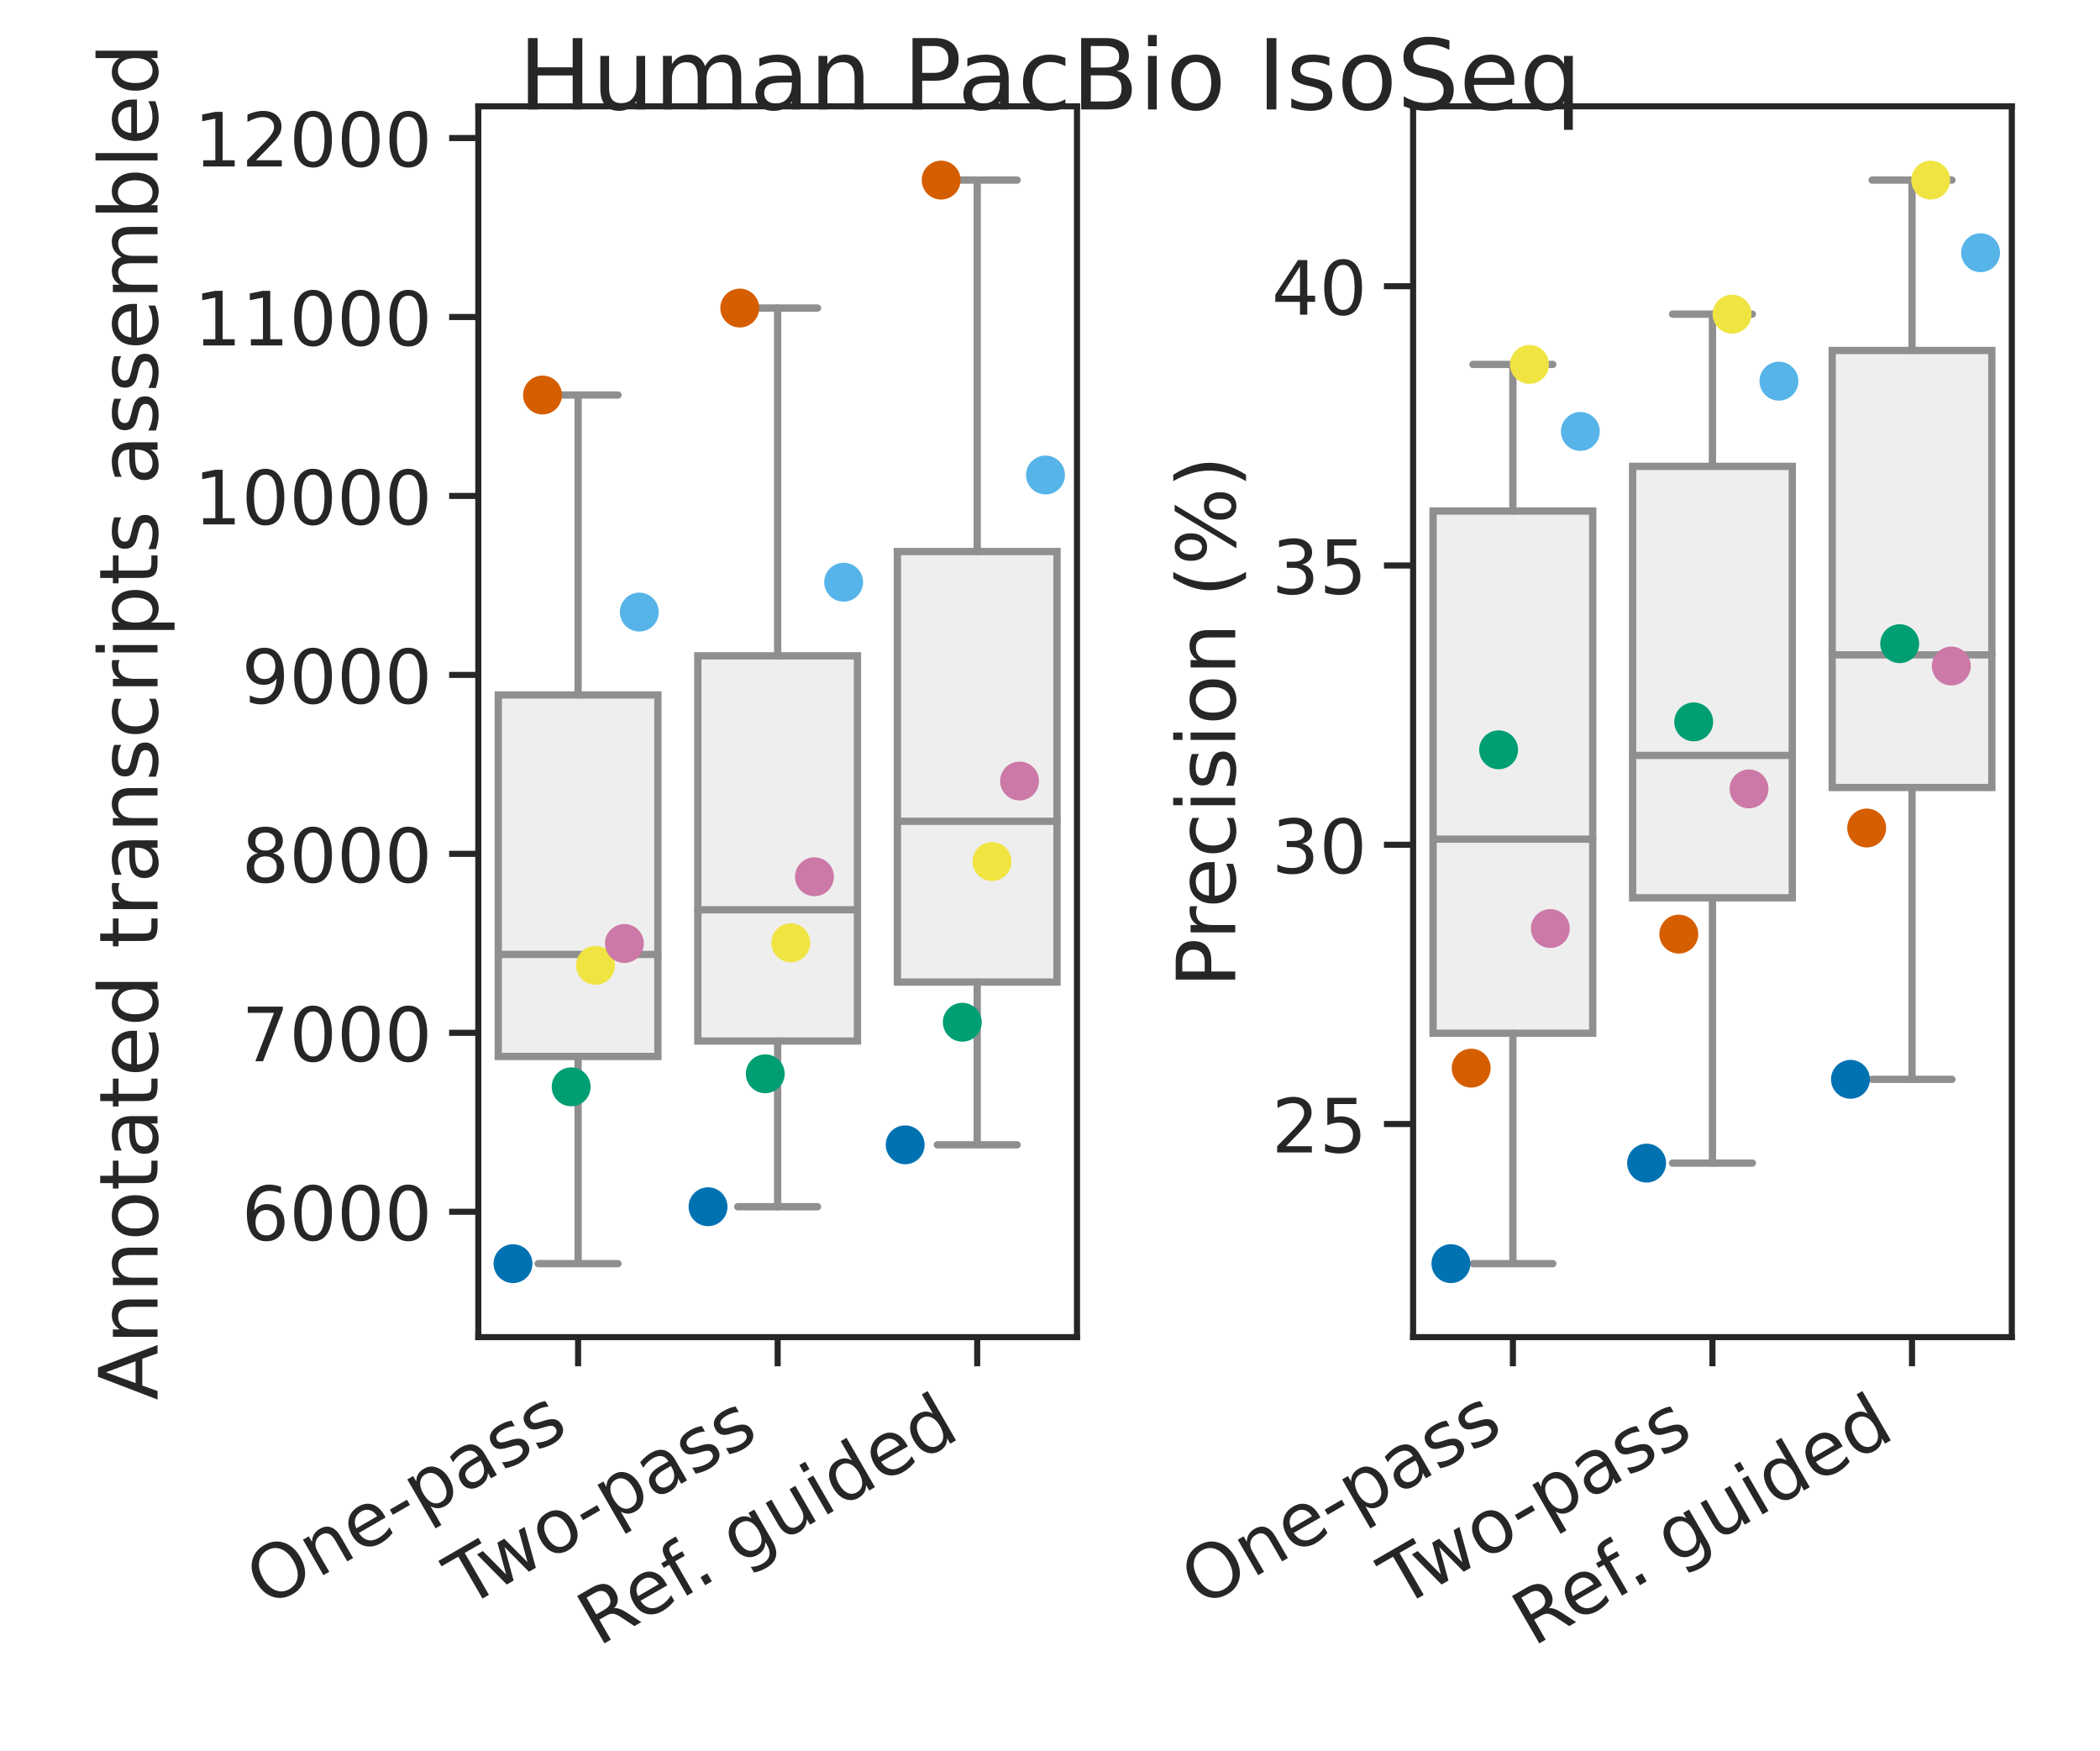
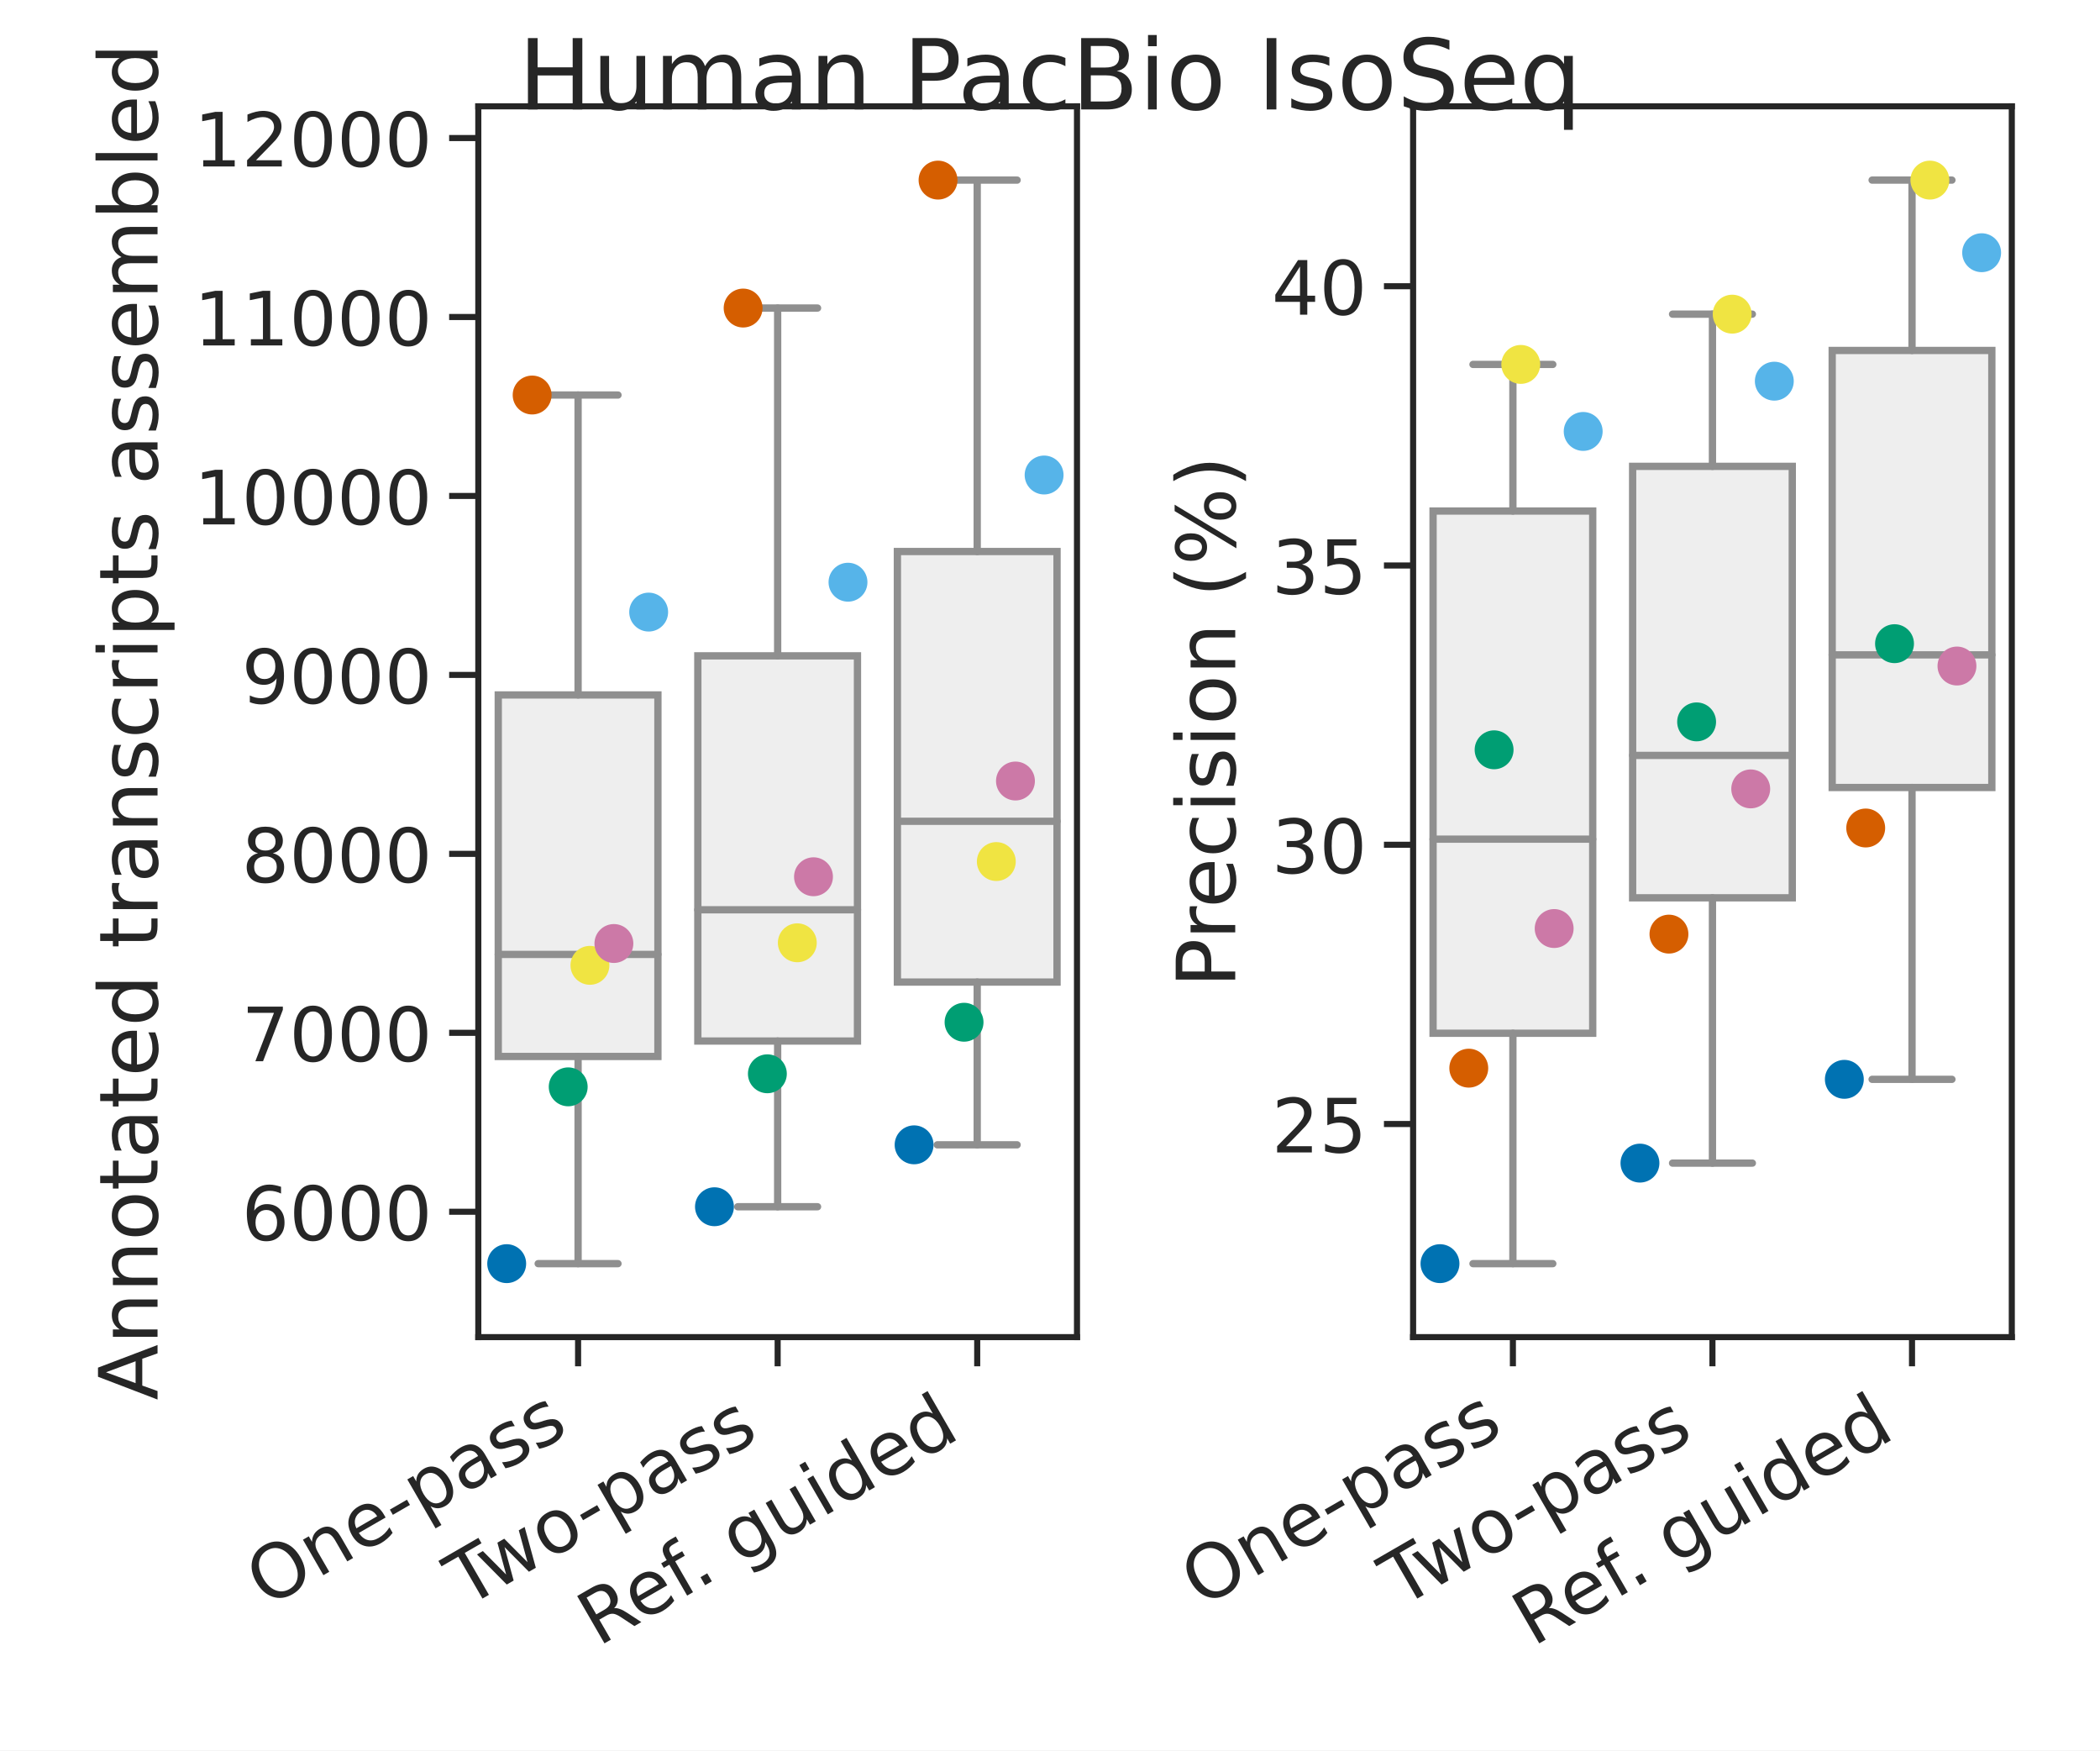
<svg xmlns="http://www.w3.org/2000/svg" xmlns:xlink="http://www.w3.org/1999/xlink" height="360pt" version="1.1" viewBox="0 0 432 360" width="432pt">
  <defs>
    <style type="text/css">
*{stroke-linecap:butt;stroke-linejoin:round;}
  </style>
  </defs>
  <g id="figure_1">
    <g id="patch_1">
      <path d="M 0 360  L 432 360  L 432 0  L 0 0  z " style="fill:#ffffff;" />
    </g>
    <g id="axes_1">
      <g id="patch_2">
        <path d="M 98.394 274.998  L 221.553 274.998  L 221.553 21.869  L 98.394 21.869  z " style="fill:#ffffff;" />
      </g>
      <g id="matplotlib.axis_1">
        <g id="xtick_1">
          <g id="line2d_1">
            <defs>
-               <path d="M 0 0  L 0 6  " id="m565bd89b13" style="stroke:#262626;stroke-width:1.25;" />
+               <path d="M 0 0  L 0 6  " id="m7c8aecc85b" style="stroke:#262626;stroke-width:1.25;" />
            </defs>
            <g>
-               <use style="fill:#262626;stroke:#262626;stroke-width:1.25;" x="118.921" xlink:href="#m565bd89b13" y="274.998" />
+               <use style="fill:#262626;stroke:#262626;stroke-width:1.25;" x="118.921" xlink:href="#m7c8aecc85b" y="274.998" />
            </g>
          </g>
          <g id="text_1">
            <text style="fill:#262626;font-family:DejaVu Sans;font-size:15.4px;font-style:normal;font-weight:normal;" transform="translate(54.81544 330.7188)rotate(-30)">One-pass</text>
          </g>
        </g>
        <g id="xtick_2">
          <g id="line2d_2">
            <g>
-               <use style="fill:#262626;stroke:#262626;stroke-width:1.25;" x="159.974" xlink:href="#m565bd89b13" y="274.998" />
+               <use style="fill:#262626;stroke:#262626;stroke-width:1.25;" x="159.974" xlink:href="#m7c8aecc85b" y="274.998" />
            </g>
          </g>
          <g id="text_2">
            <text style="fill:#262626;font-family:DejaVu Sans;font-size:15.4px;font-style:normal;font-weight:normal;" transform="translate(95.84343 330.7333)rotate(-30)">Two-pass</text>
          </g>
        </g>
        <g id="xtick_3">
          <g id="line2d_3">
            <g>
-               <use style="fill:#262626;stroke:#262626;stroke-width:1.25;" x="201.026" xlink:href="#m565bd89b13" y="274.998" />
+               <use style="fill:#262626;stroke:#262626;stroke-width:1.25;" x="201.026" xlink:href="#m7c8aecc85b" y="274.998" />
            </g>
          </g>
          <g id="text_3">
            <text style="fill:#262626;font-family:DejaVu Sans;font-size:15.4px;font-style:normal;font-weight:normal;" transform="translate(123.0387 338.7341)rotate(-30)">Ref. guided</text>
          </g>
        </g>
      </g>
      <g id="matplotlib.axis_2">
        <g id="ytick_1">
          <g id="line2d_4">
            <defs>
-               <path d="M 0 0  L -6 0  " id="m8e0b8fef4b" style="stroke:#262626;stroke-width:1.25;" />
+               <path d="M 0 0  L -6 0  " id="m282d3d8102" style="stroke:#262626;stroke-width:1.25;" />
            </defs>
            <g>
-               <use style="fill:#262626;stroke:#262626;stroke-width:1.25;" x="98.394" xlink:href="#m8e0b8fef4b" y="249.212" />
+               <use style="fill:#262626;stroke:#262626;stroke-width:1.25;" x="98.394" xlink:href="#m282d3d8102" y="249.212" />
            </g>
          </g>
          <g id="text_4">
            <text style="fill:#262626;font-family:DejaVu Sans;font-size:15.4px;font-style:normal;font-weight:normal;text-anchor:end;" transform="rotate(-0, 88.894, 255.0629)" x="88.894" y="255.063">6000</text>
          </g>
        </g>
        <g id="ytick_2">
          <g id="line2d_5">
            <g>
-               <use style="fill:#262626;stroke:#262626;stroke-width:1.25;" x="98.394" xlink:href="#m8e0b8fef4b" y="212.409" />
+               <use style="fill:#262626;stroke:#262626;stroke-width:1.25;" x="98.394" xlink:href="#m282d3d8102" y="212.409" />
            </g>
          </g>
          <g id="text_5">
            <text style="fill:#262626;font-family:DejaVu Sans;font-size:15.4px;font-style:normal;font-weight:normal;text-anchor:end;" transform="rotate(-0, 88.894, 218.2595)" x="88.894" y="218.26">7000</text>
          </g>
        </g>
        <g id="ytick_3">
          <g id="line2d_6">
            <g>
-               <use style="fill:#262626;stroke:#262626;stroke-width:1.25;" x="98.394" xlink:href="#m8e0b8fef4b" y="175.605" />
+               <use style="fill:#262626;stroke:#262626;stroke-width:1.25;" x="98.394" xlink:href="#m282d3d8102" y="175.605" />
            </g>
          </g>
          <g id="text_6">
            <text style="fill:#262626;font-family:DejaVu Sans;font-size:15.4px;font-style:normal;font-weight:normal;text-anchor:end;" transform="rotate(-0, 88.894, 181.4562)" x="88.894" y="181.456">8000</text>
          </g>
        </g>
        <g id="ytick_4">
          <g id="line2d_7">
            <g>
-               <use style="fill:#262626;stroke:#262626;stroke-width:1.25;" x="98.394" xlink:href="#m8e0b8fef4b" y="138.802" />
+               <use style="fill:#262626;stroke:#262626;stroke-width:1.25;" x="98.394" xlink:href="#m282d3d8102" y="138.802" />
            </g>
          </g>
          <g id="text_7">
            <text style="fill:#262626;font-family:DejaVu Sans;font-size:15.4px;font-style:normal;font-weight:normal;text-anchor:end;" transform="rotate(-0, 88.894, 144.6528)" x="88.894" y="144.653">9000</text>
          </g>
        </g>
        <g id="ytick_5">
          <g id="line2d_8">
            <g>
-               <use style="fill:#262626;stroke:#262626;stroke-width:1.25;" x="98.394" xlink:href="#m8e0b8fef4b" y="101.999" />
+               <use style="fill:#262626;stroke:#262626;stroke-width:1.25;" x="98.394" xlink:href="#m282d3d8102" y="101.999" />
            </g>
          </g>
          <g id="text_8">
            <text style="fill:#262626;font-family:DejaVu Sans;font-size:15.4px;font-style:normal;font-weight:normal;text-anchor:end;" transform="rotate(-0, 88.894, 107.8495)" x="88.894" y="107.849">10000</text>
          </g>
        </g>
        <g id="ytick_6">
          <g id="line2d_9">
            <g>
-               <use style="fill:#262626;stroke:#262626;stroke-width:1.25;" x="98.394" xlink:href="#m8e0b8fef4b" y="65.195" />
+               <use style="fill:#262626;stroke:#262626;stroke-width:1.25;" x="98.394" xlink:href="#m282d3d8102" y="65.195" />
            </g>
          </g>
          <g id="text_9">
            <text style="fill:#262626;font-family:DejaVu Sans;font-size:15.4px;font-style:normal;font-weight:normal;text-anchor:end;" transform="rotate(-0, 88.894, 71.04613)" x="88.894" y="71.046">11000</text>
          </g>
        </g>
        <g id="ytick_7">
          <g id="line2d_10">
            <g>
-               <use style="fill:#262626;stroke:#262626;stroke-width:1.25;" x="98.394" xlink:href="#m8e0b8fef4b" y="28.392" />
+               <use style="fill:#262626;stroke:#262626;stroke-width:1.25;" x="98.394" xlink:href="#m282d3d8102" y="28.392" />
            </g>
          </g>
          <g id="text_10">
            <text style="fill:#262626;font-family:DejaVu Sans;font-size:15.4px;font-style:normal;font-weight:normal;text-anchor:end;" transform="rotate(-0, 88.894, 34.24278)" x="88.894" y="34.243">12000</text>
          </g>
        </g>
        <g id="text_11">
          <text style="fill:#262626;font-family:DejaVu Sans;font-size:16.8px;font-style:normal;font-weight:normal;text-anchor:middle;" transform="rotate(-90, 32.40888, 148.4337)" x="32.409" y="148.434">Annotated transcripts assembled</text>
        </g>
      </g>
      <g id="patch_3">
-         <path clip-path="url(#p4c969e15b5)" d="M 102.499 217.276  L 135.342 217.276  L 135.342 142.924  L 102.499 142.924  L 102.499 217.276  z " style="fill:#eeeeee;stroke:#8f8f8f;stroke-linejoin:miter;stroke-width:1.5;" />
+         <path clip-path="url(#p4c5247b9ea)" d="M 102.499 217.276  L 135.342 217.276  L 135.342 142.924  L 102.499 142.924  L 102.499 217.276  z " style="fill:#eeeeee;stroke:#8f8f8f;stroke-linejoin:miter;stroke-width:1.5;" />
      </g>
      <g id="patch_4">
-         <path clip-path="url(#p4c969e15b5)" d="M 143.552 214.102  L 176.395 214.102  L 176.395 134.882  L 143.552 134.882  L 143.552 214.102  z " style="fill:#eeeeee;stroke:#8f8f8f;stroke-linejoin:miter;stroke-width:1.5;" />
+         <path clip-path="url(#p4c5247b9ea)" d="M 143.552 214.102  L 176.395 214.102  L 176.395 134.882  L 143.552 134.882  L 143.552 214.102  z " style="fill:#eeeeee;stroke:#8f8f8f;stroke-linejoin:miter;stroke-width:1.5;" />
      </g>
      <g id="patch_5">
-         <path clip-path="url(#p4c969e15b5)" d="M 184.605 201.975  L 217.448 201.975  L 217.448 113.426  L 184.605 113.426  L 184.605 201.975  z " style="fill:#eeeeee;stroke:#8f8f8f;stroke-linejoin:miter;stroke-width:1.5;" />
+         <path clip-path="url(#p4c5247b9ea)" d="M 184.605 201.975  L 217.448 201.975  L 217.448 113.426  L 184.605 113.426  L 184.605 201.975  z " style="fill:#eeeeee;stroke:#8f8f8f;stroke-linejoin:miter;stroke-width:1.5;" />
      </g>
      <g id="PathCollection_1" />
      <g id="PathCollection_2" />
      <g id="PathCollection_3" />
      <g id="PathCollection_4" />
      <g id="PathCollection_5" />
      <g id="PathCollection_6" />
      <g id="line2d_11">
-         <path clip-path="url(#p4c969e15b5)" d="M 118.921 217.276  L 118.921 259.885  " style="fill:none;stroke:#8f8f8f;stroke-linecap:round;stroke-width:1.5;" />
+         <path clip-path="url(#p4c5247b9ea)" d="M 118.921 217.276  L 118.921 259.885  " style="fill:none;stroke:#8f8f8f;stroke-linecap:round;stroke-width:1.5;" />
      </g>
      <g id="line2d_12">
-         <path clip-path="url(#p4c969e15b5)" d="M 118.921 142.924  L 118.921 81.242  " style="fill:none;stroke:#8f8f8f;stroke-linecap:round;stroke-width:1.5;" />
+         <path clip-path="url(#p4c5247b9ea)" d="M 118.921 142.924  L 118.921 81.242  " style="fill:none;stroke:#8f8f8f;stroke-linecap:round;stroke-width:1.5;" />
      </g>
      <g id="line2d_13">
-         <path clip-path="url(#p4c969e15b5)" d="M 110.71 259.885  L 127.131 259.885  " style="fill:none;stroke:#8f8f8f;stroke-linecap:round;stroke-width:1.5;" />
+         <path clip-path="url(#p4c5247b9ea)" d="M 110.71 259.885  L 127.131 259.885  " style="fill:none;stroke:#8f8f8f;stroke-linecap:round;stroke-width:1.5;" />
      </g>
      <g id="line2d_14">
-         <path clip-path="url(#p4c969e15b5)" d="M 110.71 81.242  L 127.131 81.242  " style="fill:none;stroke:#8f8f8f;stroke-linecap:round;stroke-width:1.5;" />
+         <path clip-path="url(#p4c5247b9ea)" d="M 110.71 81.242  L 127.131 81.242  " style="fill:none;stroke:#8f8f8f;stroke-linecap:round;stroke-width:1.5;" />
      </g>
      <g id="line2d_15" />
      <g id="line2d_16">
-         <path clip-path="url(#p4c969e15b5)" d="M 159.974 214.102  L 159.974 248.182  " style="fill:none;stroke:#8f8f8f;stroke-linecap:round;stroke-width:1.5;" />
+         <path clip-path="url(#p4c5247b9ea)" d="M 159.974 214.102  L 159.974 248.182  " style="fill:none;stroke:#8f8f8f;stroke-linecap:round;stroke-width:1.5;" />
      </g>
      <g id="line2d_17">
-         <path clip-path="url(#p4c969e15b5)" d="M 159.974 134.882  L 159.974 63.355  " style="fill:none;stroke:#8f8f8f;stroke-linecap:round;stroke-width:1.5;" />
+         <path clip-path="url(#p4c5247b9ea)" d="M 159.974 134.882  L 159.974 63.355  " style="fill:none;stroke:#8f8f8f;stroke-linecap:round;stroke-width:1.5;" />
      </g>
      <g id="line2d_18">
-         <path clip-path="url(#p4c969e15b5)" d="M 151.763 248.182  L 168.184 248.182  " style="fill:none;stroke:#8f8f8f;stroke-linecap:round;stroke-width:1.5;" />
+         <path clip-path="url(#p4c5247b9ea)" d="M 151.763 248.182  L 168.184 248.182  " style="fill:none;stroke:#8f8f8f;stroke-linecap:round;stroke-width:1.5;" />
      </g>
      <g id="line2d_19">
-         <path clip-path="url(#p4c969e15b5)" d="M 151.763 63.355  L 168.184 63.355  " style="fill:none;stroke:#8f8f8f;stroke-linecap:round;stroke-width:1.5;" />
+         <path clip-path="url(#p4c5247b9ea)" d="M 151.763 63.355  L 168.184 63.355  " style="fill:none;stroke:#8f8f8f;stroke-linecap:round;stroke-width:1.5;" />
      </g>
      <g id="line2d_20" />
      <g id="line2d_21">
-         <path clip-path="url(#p4c969e15b5)" d="M 201.026 201.975  L 201.026 235.448  " style="fill:none;stroke:#8f8f8f;stroke-linecap:round;stroke-width:1.5;" />
+         <path clip-path="url(#p4c5247b9ea)" d="M 201.026 201.975  L 201.026 235.448  " style="fill:none;stroke:#8f8f8f;stroke-linecap:round;stroke-width:1.5;" />
      </g>
      <g id="line2d_22">
-         <path clip-path="url(#p4c969e15b5)" d="M 201.026 113.426  L 201.026 37.041  " style="fill:none;stroke:#8f8f8f;stroke-linecap:round;stroke-width:1.5;" />
+         <path clip-path="url(#p4c5247b9ea)" d="M 201.026 113.426  L 201.026 37.041  " style="fill:none;stroke:#8f8f8f;stroke-linecap:round;stroke-width:1.5;" />
      </g>
      <g id="line2d_23">
-         <path clip-path="url(#p4c969e15b5)" d="M 192.816 235.448  L 209.237 235.448  " style="fill:none;stroke:#8f8f8f;stroke-linecap:round;stroke-width:1.5;" />
+         <path clip-path="url(#p4c5247b9ea)" d="M 192.816 235.448  L 209.237 235.448  " style="fill:none;stroke:#8f8f8f;stroke-linecap:round;stroke-width:1.5;" />
      </g>
      <g id="line2d_24">
-         <path clip-path="url(#p4c969e15b5)" d="M 192.816 37.041  L 209.237 37.041  " style="fill:none;stroke:#8f8f8f;stroke-linecap:round;stroke-width:1.5;" />
+         <path clip-path="url(#p4c5247b9ea)" d="M 192.816 37.041  L 209.237 37.041  " style="fill:none;stroke:#8f8f8f;stroke-linecap:round;stroke-width:1.5;" />
      </g>
      <g id="line2d_25" />
      <g id="line2d_26">
-         <path clip-path="url(#p4c969e15b5)" d="M 102.499 196.289  L 135.342 196.289  " style="fill:none;stroke:#8f8f8f;stroke-linecap:round;stroke-width:1.5;" />
+         <path clip-path="url(#p4c5247b9ea)" d="M 102.499 196.289  L 135.342 196.289  " style="fill:none;stroke:#8f8f8f;stroke-linecap:round;stroke-width:1.5;" />
      </g>
      <g id="line2d_27">
-         <path clip-path="url(#p4c969e15b5)" d="M 143.552 187.106  L 176.395 187.106  " style="fill:none;stroke:#8f8f8f;stroke-linecap:round;stroke-width:1.5;" />
+         <path clip-path="url(#p4c5247b9ea)" d="M 143.552 187.106  L 176.395 187.106  " style="fill:none;stroke:#8f8f8f;stroke-linecap:round;stroke-width:1.5;" />
      </g>
      <g id="line2d_28">
-         <path clip-path="url(#p4c969e15b5)" d="M 184.605 168.907  L 217.448 168.907  " style="fill:none;stroke:#8f8f8f;stroke-linecap:round;stroke-width:1.5;" />
+         <path clip-path="url(#p4c5247b9ea)" d="M 184.605 168.907  L 217.448 168.907  " style="fill:none;stroke:#8f8f8f;stroke-linecap:round;stroke-width:1.5;" />
      </g>
      <g id="patch_6">
        <path d="M 98.394 274.998  L 98.394 21.869  " style="fill:none;stroke:#262626;stroke-linecap:square;stroke-linejoin:miter;stroke-width:1.25;" />
      </g>
      <g id="patch_7">
        <path d="M 221.553 274.998  L 221.553 21.869  " style="fill:none;stroke:#262626;stroke-linecap:square;stroke-linejoin:miter;stroke-width:1.25;" />
      </g>
      <g id="patch_8">
        <path d="M 98.394 274.998  L 221.553 274.998  " style="fill:none;stroke:#262626;stroke-linecap:square;stroke-linejoin:miter;stroke-width:1.25;" />
      </g>
      <g id="patch_9">
        <path d="M 98.394 21.869  L 221.553 21.869  " style="fill:none;stroke:#262626;stroke-linecap:square;stroke-linejoin:miter;stroke-width:1.25;" />
      </g>
      <g id="PathCollection_7">
        <defs>
-           <path d="M 0 4  C 1.061 4 2.078 3.579 2.828 2.828  C 3.579 2.078 4 1.061 4 0  C 4 -1.061 3.579 -2.078 2.828 -2.828  C 2.078 -3.579 1.061 -4 0 -4  C -1.061 -4 -2.078 -3.579 -2.828 -2.828  C -3.579 -2.078 -4 -1.061 -4 0  C -4 1.061 -3.579 2.078 -2.828 2.828  C -2.078 3.579 -1.061 4 0 4  z " id="m3727d44373" />
+           <path d="M 0 4  C 1.061 4 2.078 3.579 2.828 2.828  C 3.579 2.078 4 1.061 4 0  C 4 -1.061 3.579 -2.078 2.828 -2.828  C 2.078 -3.579 1.061 -4 0 -4  C -1.061 -4 -2.078 -3.579 -2.828 -2.828  C -3.579 -2.078 -4 -1.061 -4 0  C -4 1.061 -3.579 2.078 -2.828 2.828  C -2.078 3.579 -1.061 4 0 4  z " id="m0d96099813" />
        </defs>
-         <g clip-path="url(#p4c969e15b5)">
-           <use style="fill:#0072b2;" x="105.53" xlink:href="#m3727d44373" y="259.885" />
+         <g clip-path="url(#p4c5247b9ea)">
+           <use style="fill:#0072b2;" x="104.235" xlink:href="#m0d96099813" y="259.885" />
        </g>
      </g>
      <g id="PathCollection_8">
        <defs>
-           <path d="M 0 4  C 1.061 4 2.078 3.579 2.828 2.828  C 3.579 2.078 4 1.061 4 0  C 4 -1.061 3.579 -2.078 2.828 -2.828  C 2.078 -3.579 1.061 -4 0 -4  C -1.061 -4 -2.078 -3.579 -2.828 -2.828  C -3.579 -2.078 -4 -1.061 -4 0  C -4 1.061 -3.579 2.078 -2.828 2.828  C -2.078 3.579 -1.061 4 0 4  z " id="m24a112c673" />
+           <path d="M 0 4  C 1.061 4 2.078 3.579 2.828 2.828  C 3.579 2.078 4 1.061 4 0  C 4 -1.061 3.579 -2.078 2.828 -2.828  C 2.078 -3.579 1.061 -4 0 -4  C -1.061 -4 -2.078 -3.579 -2.828 -2.828  C -3.579 -2.078 -4 -1.061 -4 0  C -4 1.061 -3.579 2.078 -2.828 2.828  C -2.078 3.579 -1.061 4 0 4  z " id="m13d0e09719" />
        </defs>
-         <g clip-path="url(#p4c969e15b5)">
-           <use style="fill:#d55e00;" x="111.603" xlink:href="#m24a112c673" y="81.242" />
+         <g clip-path="url(#p4c5247b9ea)">
+           <use style="fill:#d55e00;" x="109.468" xlink:href="#m13d0e09719" y="81.242" />
        </g>
      </g>
      <g id="PathCollection_9">
        <defs>
-           <path d="M 0 4  C 1.061 4 2.078 3.579 2.828 2.828  C 3.579 2.078 4 1.061 4 0  C 4 -1.061 3.579 -2.078 2.828 -2.828  C 2.078 -3.579 1.061 -4 0 -4  C -1.061 -4 -2.078 -3.579 -2.828 -2.828  C -3.579 -2.078 -4 -1.061 -4 0  C -4 1.061 -3.579 2.078 -2.828 2.828  C -2.078 3.579 -1.061 4 0 4  z " id="m71e4d976c5" />
+           <path d="M 0 4  C 1.061 4 2.078 3.579 2.828 2.828  C 3.579 2.078 4 1.061 4 0  C 4 -1.061 3.579 -2.078 2.828 -2.828  C 2.078 -3.579 1.061 -4 0 -4  C -1.061 -4 -2.078 -3.579 -2.828 -2.828  C -3.579 -2.078 -4 -1.061 -4 0  C -4 1.061 -3.579 2.078 -2.828 2.828  C -2.078 3.579 -1.061 4 0 4  z " id="m37292e1d1c" />
        </defs>
-         <g clip-path="url(#p4c969e15b5)">
-           <use style="fill:#009e73;" x="117.496" xlink:href="#m71e4d976c5" y="223.523" />
+         <g clip-path="url(#p4c5247b9ea)">
+           <use style="fill:#009e73;" x="116.888" xlink:href="#m37292e1d1c" y="223.523" />
        </g>
      </g>
      <g id="PathCollection_10">
        <defs>
-           <path d="M 0 4  C 1.061 4 2.078 3.579 2.828 2.828  C 3.579 2.078 4 1.061 4 0  C 4 -1.061 3.579 -2.078 2.828 -2.828  C 2.078 -3.579 1.061 -4 0 -4  C -1.061 -4 -2.078 -3.579 -2.828 -2.828  C -3.579 -2.078 -4 -1.061 -4 0  C -4 1.061 -3.579 2.078 -2.828 2.828  C -2.078 3.579 -1.061 4 0 4  z " id="m35bd23603f" />
+           <path d="M 0 4  C 1.061 4 2.078 3.579 2.828 2.828  C 3.579 2.078 4 1.061 4 0  C 4 -1.061 3.579 -2.078 2.828 -2.828  C 2.078 -3.579 1.061 -4 0 -4  C -1.061 -4 -2.078 -3.579 -2.828 -2.828  C -3.579 -2.078 -4 -1.061 -4 0  C -4 1.061 -3.579 2.078 -2.828 2.828  C -2.078 3.579 -1.061 4 0 4  z " id="mfb99805402" />
        </defs>
-         <g clip-path="url(#p4c969e15b5)">
-           <use style="fill:#f0e442;" x="122.505" xlink:href="#m35bd23603f" y="198.534" />
+         <g clip-path="url(#p4c5247b9ea)">
+           <use style="fill:#f0e442;" x="121.356" xlink:href="#mfb99805402" y="198.534" />
        </g>
      </g>
      <g id="PathCollection_11">
        <defs>
-           <path d="M 0 4  C 1.061 4 2.078 3.579 2.828 2.828  C 3.579 2.078 4 1.061 4 0  C 4 -1.061 3.579 -2.078 2.828 -2.828  C 2.078 -3.579 1.061 -4 0 -4  C -1.061 -4 -2.078 -3.579 -2.828 -2.828  C -3.579 -2.078 -4 -1.061 -4 0  C -4 1.061 -3.579 2.078 -2.828 2.828  C -2.078 3.579 -1.061 4 0 4  z " id="me26df8cfc9" />
+           <path d="M 0 4  C 1.061 4 2.078 3.579 2.828 2.828  C 3.579 2.078 4 1.061 4 0  C 4 -1.061 3.579 -2.078 2.828 -2.828  C 2.078 -3.579 1.061 -4 0 -4  C -1.061 -4 -2.078 -3.579 -2.828 -2.828  C -3.579 -2.078 -4 -1.061 -4 0  C -4 1.061 -3.579 2.078 -2.828 2.828  C -2.078 3.579 -1.061 4 0 4  z " id="m384c1aaf24" />
        </defs>
-         <g clip-path="url(#p4c969e15b5)">
-           <use style="fill:#cc79a7;" x="128.445" xlink:href="#me26df8cfc9" y="194.044" />
+         <g clip-path="url(#p4c5247b9ea)">
+           <use style="fill:#cc79a7;" x="126.287" xlink:href="#m384c1aaf24" y="194.044" />
        </g>
      </g>
      <g id="PathCollection_12">
        <defs>
-           <path d="M 0 4  C 1.061 4 2.078 3.579 2.828 2.828  C 3.579 2.078 4 1.061 4 0  C 4 -1.061 3.579 -2.078 2.828 -2.828  C 2.078 -3.579 1.061 -4 0 -4  C -1.061 -4 -2.078 -3.579 -2.828 -2.828  C -3.579 -2.078 -4 -1.061 -4 0  C -4 1.061 -3.579 2.078 -2.828 2.828  C -2.078 3.579 -1.061 4 0 4  z " id="m184f0146a8" />
+           <path d="M 0 4  C 1.061 4 2.078 3.579 2.828 2.828  C 3.579 2.078 4 1.061 4 0  C 4 -1.061 3.579 -2.078 2.828 -2.828  C 2.078 -3.579 1.061 -4 0 -4  C -1.061 -4 -2.078 -3.579 -2.828 -2.828  C -3.579 -2.078 -4 -1.061 -4 0  C -4 1.061 -3.579 2.078 -2.828 2.828  C -2.078 3.579 -1.061 4 0 4  z " id="me8705979fe" />
        </defs>
-         <g clip-path="url(#p4c969e15b5)">
-           <use style="fill:#56b4e9;" x="131.514" xlink:href="#m184f0146a8" y="125.884" />
+         <g clip-path="url(#p4c5247b9ea)">
+           <use style="fill:#56b4e9;" x="133.441" xlink:href="#me8705979fe" y="125.884" />
        </g>
      </g>
      <g id="PathCollection_13">
-         <g clip-path="url(#p4c969e15b5)">
-           <use style="fill:#0072b2;" x="145.653" xlink:href="#m3727d44373" y="248.182" />
+         <g clip-path="url(#p4c5247b9ea)">
+           <use style="fill:#0072b2;" x="146.976" xlink:href="#m0d96099813" y="248.182" />
        </g>
      </g>
      <g id="PathCollection_14">
-         <g clip-path="url(#p4c969e15b5)">
-           <use style="fill:#d55e00;" x="152.18" xlink:href="#m24a112c673" y="63.355" />
+         <g clip-path="url(#p4c5247b9ea)">
+           <use style="fill:#d55e00;" x="152.872" xlink:href="#m13d0e09719" y="63.355" />
        </g>
      </g>
      <g id="PathCollection_15">
-         <g clip-path="url(#p4c969e15b5)">
-           <use style="fill:#009e73;" x="157.424" xlink:href="#m71e4d976c5" y="220.837" />
+         <g clip-path="url(#p4c5247b9ea)">
+           <use style="fill:#009e73;" x="157.86" xlink:href="#m37292e1d1c" y="220.837" />
        </g>
      </g>
      <g id="PathCollection_16">
-         <g clip-path="url(#p4c969e15b5)">
-           <use style="fill:#f0e442;" x="162.674" xlink:href="#m35bd23603f" y="193.897" />
+         <g clip-path="url(#p4c5247b9ea)">
+           <use style="fill:#f0e442;" x="164.018" xlink:href="#mfb99805402" y="193.897" />
        </g>
      </g>
      <g id="PathCollection_17">
-         <g clip-path="url(#p4c969e15b5)">
-           <use style="fill:#cc79a7;" x="167.544" xlink:href="#me26df8cfc9" y="180.316" />
+         <g clip-path="url(#p4c5247b9ea)">
+           <use style="fill:#cc79a7;" x="167.348" xlink:href="#m384c1aaf24" y="180.316" />
        </g>
      </g>
      <g id="PathCollection_18">
-         <g clip-path="url(#p4c969e15b5)">
-           <use style="fill:#56b4e9;" x="173.551" xlink:href="#m184f0146a8" y="119.738" />
+         <g clip-path="url(#p4c5247b9ea)">
+           <use style="fill:#56b4e9;" x="174.445" xlink:href="#me8705979fe" y="119.738" />
        </g>
      </g>
      <g id="PathCollection_19">
-         <g clip-path="url(#p4c969e15b5)">
-           <use style="fill:#0072b2;" x="186.207" xlink:href="#m3727d44373" y="235.448" />
+         <g clip-path="url(#p4c5247b9ea)">
+           <use style="fill:#0072b2;" x="188.045" xlink:href="#m0d96099813" y="235.448" />
        </g>
      </g>
      <g id="PathCollection_20">
-         <g clip-path="url(#p4c969e15b5)">
-           <use style="fill:#d55e00;" x="193.604" xlink:href="#m24a112c673" y="37.041" />
+         <g clip-path="url(#p4c5247b9ea)">
+           <use style="fill:#d55e00;" x="192.97" xlink:href="#m13d0e09719" y="37.041" />
        </g>
      </g>
      <g id="PathCollection_21">
-         <g clip-path="url(#p4c969e15b5)">
-           <use style="fill:#009e73;" x="197.959" xlink:href="#m71e4d976c5" y="210.237" />
+         <g clip-path="url(#p4c5247b9ea)">
+           <use style="fill:#009e73;" x="198.319" xlink:href="#m37292e1d1c" y="210.237" />
        </g>
      </g>
      <g id="PathCollection_22">
-         <g clip-path="url(#p4c969e15b5)">
-           <use style="fill:#f0e442;" x="204.067" xlink:href="#m35bd23603f" y="177.188" />
+         <g clip-path="url(#p4c5247b9ea)">
+           <use style="fill:#f0e442;" x="204.957" xlink:href="#mfb99805402" y="177.188" />
        </g>
      </g>
      <g id="PathCollection_23">
-         <g clip-path="url(#p4c969e15b5)">
-           <use style="fill:#cc79a7;" x="209.735" xlink:href="#me26df8cfc9" y="160.626" />
+         <g clip-path="url(#p4c5247b9ea)">
+           <use style="fill:#cc79a7;" x="208.895" xlink:href="#m384c1aaf24" y="160.626" />
        </g>
      </g>
      <g id="PathCollection_24">
-         <g clip-path="url(#p4c969e15b5)">
-           <use style="fill:#56b4e9;" x="215.07" xlink:href="#m184f0146a8" y="97.693" />
+         <g clip-path="url(#p4c5247b9ea)">
+           <use style="fill:#56b4e9;" x="214.787" xlink:href="#me8705979fe" y="97.693" />
        </g>
      </g>
    </g>
    <g id="axes_2">
      <g id="patch_10">
        <path d="M 290.697 274.998  L 413.856 274.998  L 413.856 21.869  L 290.697 21.869  z " style="fill:#ffffff;" />
      </g>
      <g id="matplotlib.axis_3">
        <g id="xtick_4">
          <g id="line2d_29">
            <g>
-               <use style="fill:#262626;stroke:#262626;stroke-width:1.25;" x="311.224" xlink:href="#m565bd89b13" y="274.998" />
+               <use style="fill:#262626;stroke:#262626;stroke-width:1.25;" x="311.224" xlink:href="#m7c8aecc85b" y="274.998" />
            </g>
          </g>
          <g id="text_12">
            <text style="fill:#262626;font-family:DejaVu Sans;font-size:15.4px;font-style:normal;font-weight:normal;" transform="translate(247.1184 330.7188)rotate(-30)">One-pass</text>
          </g>
        </g>
        <g id="xtick_5">
          <g id="line2d_30">
            <g>
-               <use style="fill:#262626;stroke:#262626;stroke-width:1.25;" x="352.276" xlink:href="#m565bd89b13" y="274.998" />
+               <use style="fill:#262626;stroke:#262626;stroke-width:1.25;" x="352.276" xlink:href="#m7c8aecc85b" y="274.998" />
            </g>
          </g>
          <g id="text_13">
            <text style="fill:#262626;font-family:DejaVu Sans;font-size:15.4px;font-style:normal;font-weight:normal;" transform="translate(288.1464 330.7333)rotate(-30)">Two-pass</text>
          </g>
        </g>
        <g id="xtick_6">
          <g id="line2d_31">
            <g>
-               <use style="fill:#262626;stroke:#262626;stroke-width:1.25;" x="393.329" xlink:href="#m565bd89b13" y="274.998" />
+               <use style="fill:#262626;stroke:#262626;stroke-width:1.25;" x="393.329" xlink:href="#m7c8aecc85b" y="274.998" />
            </g>
          </g>
          <g id="text_14">
            <text style="fill:#262626;font-family:DejaVu Sans;font-size:15.4px;font-style:normal;font-weight:normal;" transform="translate(315.3417 338.7341)rotate(-30)">Ref. guided</text>
          </g>
        </g>
      </g>
      <g id="matplotlib.axis_4">
        <g id="ytick_8">
          <g id="line2d_32">
            <g>
-               <use style="fill:#262626;stroke:#262626;stroke-width:1.25;" x="290.697" xlink:href="#m8e0b8fef4b" y="231.168" />
+               <use style="fill:#262626;stroke:#262626;stroke-width:1.25;" x="290.697" xlink:href="#m282d3d8102" y="231.168" />
            </g>
          </g>
          <g id="text_15">
            <text style="fill:#262626;font-family:DejaVu Sans;font-size:15.4px;font-style:normal;font-weight:normal;text-anchor:end;" transform="rotate(-0, 281.197, 237.0188)" x="281.197" y="237.019">25</text>
          </g>
        </g>
        <g id="ytick_9">
          <g id="line2d_33">
            <g>
-               <use style="fill:#262626;stroke:#262626;stroke-width:1.25;" x="290.697" xlink:href="#m8e0b8fef4b" y="173.734" />
+               <use style="fill:#262626;stroke:#262626;stroke-width:1.25;" x="290.697" xlink:href="#m282d3d8102" y="173.734" />
            </g>
          </g>
          <g id="text_16">
            <text style="fill:#262626;font-family:DejaVu Sans;font-size:15.4px;font-style:normal;font-weight:normal;text-anchor:end;" transform="rotate(-0, 281.197, 179.5847)" x="281.197" y="179.585">30</text>
          </g>
        </g>
        <g id="ytick_10">
          <g id="line2d_34">
            <g>
-               <use style="fill:#262626;stroke:#262626;stroke-width:1.25;" x="290.697" xlink:href="#m8e0b8fef4b" y="116.3" />
+               <use style="fill:#262626;stroke:#262626;stroke-width:1.25;" x="290.697" xlink:href="#m282d3d8102" y="116.3" />
            </g>
          </g>
          <g id="text_17">
            <text style="fill:#262626;font-family:DejaVu Sans;font-size:15.4px;font-style:normal;font-weight:normal;text-anchor:end;" transform="rotate(-0, 281.197, 122.1506)" x="281.197" y="122.151">35</text>
          </g>
        </g>
        <g id="ytick_11">
          <g id="line2d_35">
            <g>
-               <use style="fill:#262626;stroke:#262626;stroke-width:1.25;" x="290.697" xlink:href="#m8e0b8fef4b" y="58.866" />
+               <use style="fill:#262626;stroke:#262626;stroke-width:1.25;" x="290.697" xlink:href="#m282d3d8102" y="58.866" />
            </g>
          </g>
          <g id="text_18">
            <text style="fill:#262626;font-family:DejaVu Sans;font-size:15.4px;font-style:normal;font-weight:normal;text-anchor:end;" transform="rotate(-0, 281.197, 64.71652)" x="281.197" y="64.717">40</text>
          </g>
        </g>
        <g id="text_19">
          <text style="fill:#262626;font-family:DejaVu Sans;font-size:16.8px;font-style:normal;font-weight:normal;text-anchor:middle;" transform="rotate(-90, 254.1066, 148.4337)" x="254.107" y="148.434">Precision (%)</text>
        </g>
      </g>
      <g id="patch_11">
-         <path clip-path="url(#p76421d203b)" d="M 294.802 212.502  L 327.645 212.502  L 327.645 105.1  L 294.802 105.1  L 294.802 212.502  z " style="fill:#eeeeee;stroke:#8f8f8f;stroke-linejoin:miter;stroke-width:1.5;" />
+         <path clip-path="url(#pb12ec5764c)" d="M 294.802 212.502  L 327.645 212.502  L 327.645 105.1  L 294.802 105.1  L 294.802 212.502  z " style="fill:#eeeeee;stroke:#8f8f8f;stroke-linejoin:miter;stroke-width:1.5;" />
      </g>
      <g id="patch_12">
-         <path clip-path="url(#p76421d203b)" d="M 335.855 184.646  L 368.698 184.646  L 368.698 95.911  L 335.855 95.911  L 335.855 184.646  z " style="fill:#eeeeee;stroke:#8f8f8f;stroke-linejoin:miter;stroke-width:1.5;" />
+         <path clip-path="url(#pb12ec5764c)" d="M 335.855 184.646  L 368.698 184.646  L 368.698 95.911  L 335.855 95.911  L 335.855 184.646  z " style="fill:#eeeeee;stroke:#8f8f8f;stroke-linejoin:miter;stroke-width:1.5;" />
      </g>
      <g id="patch_13">
-         <path clip-path="url(#p76421d203b)" d="M 376.908 161.96  L 409.751 161.96  L 409.751 72.076  L 376.908 72.076  L 376.908 161.96  z " style="fill:#eeeeee;stroke:#8f8f8f;stroke-linejoin:miter;stroke-width:1.5;" />
+         <path clip-path="url(#pb12ec5764c)" d="M 376.908 161.96  L 409.751 161.96  L 409.751 72.076  L 376.908 72.076  L 376.908 161.96  z " style="fill:#eeeeee;stroke:#8f8f8f;stroke-linejoin:miter;stroke-width:1.5;" />
      </g>
      <g id="PathCollection_25" />
      <g id="PathCollection_26" />
      <g id="PathCollection_27" />
      <g id="PathCollection_28" />
      <g id="PathCollection_29" />
      <g id="PathCollection_30" />
      <g id="line2d_36">
-         <path clip-path="url(#p76421d203b)" d="M 311.224 212.502  L 311.224 259.885  " style="fill:none;stroke:#8f8f8f;stroke-linecap:round;stroke-width:1.5;" />
+         <path clip-path="url(#pb12ec5764c)" d="M 311.224 212.502  L 311.224 259.885  " style="fill:none;stroke:#8f8f8f;stroke-linecap:round;stroke-width:1.5;" />
      </g>
      <g id="line2d_37">
-         <path clip-path="url(#p76421d203b)" d="M 311.224 105.1  L 311.224 74.947  " style="fill:none;stroke:#8f8f8f;stroke-linecap:round;stroke-width:1.5;" />
+         <path clip-path="url(#pb12ec5764c)" d="M 311.224 105.1  L 311.224 74.947  " style="fill:none;stroke:#8f8f8f;stroke-linecap:round;stroke-width:1.5;" />
      </g>
      <g id="line2d_38">
-         <path clip-path="url(#p76421d203b)" d="M 303.013 259.885  L 319.434 259.885  " style="fill:none;stroke:#8f8f8f;stroke-linecap:round;stroke-width:1.5;" />
+         <path clip-path="url(#pb12ec5764c)" d="M 303.013 259.885  L 319.434 259.885  " style="fill:none;stroke:#8f8f8f;stroke-linecap:round;stroke-width:1.5;" />
      </g>
      <g id="line2d_39">
-         <path clip-path="url(#p76421d203b)" d="M 303.013 74.947  L 319.434 74.947  " style="fill:none;stroke:#8f8f8f;stroke-linecap:round;stroke-width:1.5;" />
+         <path clip-path="url(#pb12ec5764c)" d="M 303.013 74.947  L 319.434 74.947  " style="fill:none;stroke:#8f8f8f;stroke-linecap:round;stroke-width:1.5;" />
      </g>
      <g id="line2d_40" />
      <g id="line2d_41">
-         <path clip-path="url(#p76421d203b)" d="M 352.276 184.646  L 352.276 239.209  " style="fill:none;stroke:#8f8f8f;stroke-linecap:round;stroke-width:1.5;" />
+         <path clip-path="url(#pb12ec5764c)" d="M 352.276 184.646  L 352.276 239.209  " style="fill:none;stroke:#8f8f8f;stroke-linecap:round;stroke-width:1.5;" />
      </g>
      <g id="line2d_42">
-         <path clip-path="url(#p76421d203b)" d="M 352.276 95.911  L 352.276 64.609  " style="fill:none;stroke:#8f8f8f;stroke-linecap:round;stroke-width:1.5;" />
+         <path clip-path="url(#pb12ec5764c)" d="M 352.276 95.911  L 352.276 64.609  " style="fill:none;stroke:#8f8f8f;stroke-linecap:round;stroke-width:1.5;" />
      </g>
      <g id="line2d_43">
-         <path clip-path="url(#p76421d203b)" d="M 344.066 239.209  L 360.487 239.209  " style="fill:none;stroke:#8f8f8f;stroke-linecap:round;stroke-width:1.5;" />
+         <path clip-path="url(#pb12ec5764c)" d="M 344.066 239.209  L 360.487 239.209  " style="fill:none;stroke:#8f8f8f;stroke-linecap:round;stroke-width:1.5;" />
      </g>
      <g id="line2d_44">
-         <path clip-path="url(#p76421d203b)" d="M 344.066 64.609  L 360.487 64.609  " style="fill:none;stroke:#8f8f8f;stroke-linecap:round;stroke-width:1.5;" />
+         <path clip-path="url(#pb12ec5764c)" d="M 344.066 64.609  L 360.487 64.609  " style="fill:none;stroke:#8f8f8f;stroke-linecap:round;stroke-width:1.5;" />
      </g>
      <g id="line2d_45" />
      <g id="line2d_46">
-         <path clip-path="url(#p76421d203b)" d="M 393.329 161.96  L 393.329 221.979  " style="fill:none;stroke:#8f8f8f;stroke-linecap:round;stroke-width:1.5;" />
+         <path clip-path="url(#pb12ec5764c)" d="M 393.329 161.96  L 393.329 221.979  " style="fill:none;stroke:#8f8f8f;stroke-linecap:round;stroke-width:1.5;" />
      </g>
      <g id="line2d_47">
-         <path clip-path="url(#p76421d203b)" d="M 393.329 72.076  L 393.329 37.041  " style="fill:none;stroke:#8f8f8f;stroke-linecap:round;stroke-width:1.5;" />
+         <path clip-path="url(#pb12ec5764c)" d="M 393.329 72.076  L 393.329 37.041  " style="fill:none;stroke:#8f8f8f;stroke-linecap:round;stroke-width:1.5;" />
      </g>
      <g id="line2d_48">
-         <path clip-path="url(#p76421d203b)" d="M 385.119 221.979  L 401.54 221.979  " style="fill:none;stroke:#8f8f8f;stroke-linecap:round;stroke-width:1.5;" />
+         <path clip-path="url(#pb12ec5764c)" d="M 385.119 221.979  L 401.54 221.979  " style="fill:none;stroke:#8f8f8f;stroke-linecap:round;stroke-width:1.5;" />
      </g>
      <g id="line2d_49">
-         <path clip-path="url(#p76421d203b)" d="M 385.119 37.041  L 401.54 37.041  " style="fill:none;stroke:#8f8f8f;stroke-linecap:round;stroke-width:1.5;" />
+         <path clip-path="url(#pb12ec5764c)" d="M 385.119 37.041  L 401.54 37.041  " style="fill:none;stroke:#8f8f8f;stroke-linecap:round;stroke-width:1.5;" />
      </g>
      <g id="line2d_50" />
      <g id="line2d_51">
-         <path clip-path="url(#p76421d203b)" d="M 294.802 172.585  L 327.645 172.585  " style="fill:none;stroke:#8f8f8f;stroke-linecap:round;stroke-width:1.5;" />
+         <path clip-path="url(#pb12ec5764c)" d="M 294.802 172.585  L 327.645 172.585  " style="fill:none;stroke:#8f8f8f;stroke-linecap:round;stroke-width:1.5;" />
      </g>
      <g id="line2d_52">
-         <path clip-path="url(#p76421d203b)" d="M 335.855 155.355  L 368.698 155.355  " style="fill:none;stroke:#8f8f8f;stroke-linecap:round;stroke-width:1.5;" />
+         <path clip-path="url(#pb12ec5764c)" d="M 335.855 155.355  L 368.698 155.355  " style="fill:none;stroke:#8f8f8f;stroke-linecap:round;stroke-width:1.5;" />
      </g>
      <g id="line2d_53">
-         <path clip-path="url(#p76421d203b)" d="M 376.908 134.679  L 409.751 134.679  " style="fill:none;stroke:#8f8f8f;stroke-linecap:round;stroke-width:1.5;" />
+         <path clip-path="url(#pb12ec5764c)" d="M 376.908 134.679  L 409.751 134.679  " style="fill:none;stroke:#8f8f8f;stroke-linecap:round;stroke-width:1.5;" />
      </g>
      <g id="patch_14">
        <path d="M 290.697 274.998  L 290.697 21.869  " style="fill:none;stroke:#262626;stroke-linecap:square;stroke-linejoin:miter;stroke-width:1.25;" />
      </g>
      <g id="patch_15">
        <path d="M 413.856 274.998  L 413.856 21.869  " style="fill:none;stroke:#262626;stroke-linecap:square;stroke-linejoin:miter;stroke-width:1.25;" />
      </g>
      <g id="patch_16">
        <path d="M 290.697 274.998  L 413.856 274.998  " style="fill:none;stroke:#262626;stroke-linecap:square;stroke-linejoin:miter;stroke-width:1.25;" />
      </g>
      <g id="patch_17">
        <path d="M 290.697 21.869  L 413.856 21.869  " style="fill:none;stroke:#262626;stroke-linecap:square;stroke-linejoin:miter;stroke-width:1.25;" />
      </g>
      <g id="PathCollection_31">
-         <g clip-path="url(#p76421d203b)">
-           <use style="fill:#0072b2;" x="298.474" xlink:href="#m3727d44373" y="259.885" />
+         <g clip-path="url(#pb12ec5764c)">
+           <use style="fill:#0072b2;" x="296.226" xlink:href="#m0d96099813" y="259.885" />
        </g>
      </g>
      <g id="PathCollection_32">
-         <g clip-path="url(#p76421d203b)">
-           <use style="fill:#d55e00;" x="302.644" xlink:href="#m24a112c673" y="219.681" />
+         <g clip-path="url(#pb12ec5764c)">
+           <use style="fill:#d55e00;" x="302.148" xlink:href="#m13d0e09719" y="219.681" />
        </g>
      </g>
      <g id="PathCollection_33">
-         <g clip-path="url(#p76421d203b)">
-           <use style="fill:#009e73;" x="308.284" xlink:href="#m71e4d976c5" y="154.206" />
+         <g clip-path="url(#pb12ec5764c)">
+           <use style="fill:#009e73;" x="307.358" xlink:href="#m37292e1d1c" y="154.206" />
        </g>
      </g>
      <g id="PathCollection_34">
-         <g clip-path="url(#p76421d203b)">
-           <use style="fill:#f0e442;" x="314.636" xlink:href="#m35bd23603f" y="74.947" />
+         <g clip-path="url(#pb12ec5764c)">
+           <use style="fill:#f0e442;" x="312.845" xlink:href="#mfb99805402" y="74.947" />
        </g>
      </g>
      <g id="PathCollection_35">
-         <g clip-path="url(#p76421d203b)">
-           <use style="fill:#cc79a7;" x="318.924" xlink:href="#me26df8cfc9" y="190.964" />
+         <g clip-path="url(#pb12ec5764c)">
+           <use style="fill:#cc79a7;" x="319.714" xlink:href="#m384c1aaf24" y="190.964" />
        </g>
      </g>
      <g id="PathCollection_36">
-         <g clip-path="url(#p76421d203b)">
-           <use style="fill:#56b4e9;" x="325.1" xlink:href="#m184f0146a8" y="88.731" />
+         <g clip-path="url(#pb12ec5764c)">
+           <use style="fill:#56b4e9;" x="325.685" xlink:href="#me8705979fe" y="88.731" />
        </g>
      </g>
      <g id="PathCollection_37">
-         <g clip-path="url(#p76421d203b)">
-           <use style="fill:#0072b2;" x="338.729" xlink:href="#m3727d44373" y="239.209" />
+         <g clip-path="url(#pb12ec5764c)">
+           <use style="fill:#0072b2;" x="337.362" xlink:href="#m0d96099813" y="239.209" />
        </g>
      </g>
      <g id="PathCollection_38">
-         <g clip-path="url(#p76421d203b)">
-           <use style="fill:#d55e00;" x="345.353" xlink:href="#m24a112c673" y="192.113" />
+         <g clip-path="url(#pb12ec5764c)">
+           <use style="fill:#d55e00;" x="343.327" xlink:href="#m13d0e09719" y="192.113" />
        </g>
      </g>
      <g id="PathCollection_39">
-         <g clip-path="url(#p76421d203b)">
-           <use style="fill:#009e73;" x="348.419" xlink:href="#m71e4d976c5" y="148.463" />
+         <g clip-path="url(#pb12ec5764c)">
+           <use style="fill:#009e73;" x="349.018" xlink:href="#m37292e1d1c" y="148.463" />
        </g>
      </g>
      <g id="PathCollection_40">
-         <g clip-path="url(#p76421d203b)">
-           <use style="fill:#f0e442;" x="356.308" xlink:href="#m35bd23603f" y="64.609" />
+         <g clip-path="url(#pb12ec5764c)">
+           <use style="fill:#f0e442;" x="356.335" xlink:href="#mfb99805402" y="64.609" />
        </g>
      </g>
      <g id="PathCollection_41">
-         <g clip-path="url(#p76421d203b)">
-           <use style="fill:#cc79a7;" x="359.797" xlink:href="#me26df8cfc9" y="162.247" />
+         <g clip-path="url(#pb12ec5764c)">
+           <use style="fill:#cc79a7;" x="360.149" xlink:href="#m384c1aaf24" y="162.247" />
        </g>
      </g>
      <g id="PathCollection_42">
-         <g clip-path="url(#p76421d203b)">
-           <use style="fill:#56b4e9;" x="365.95" xlink:href="#m184f0146a8" y="78.393" />
+         <g clip-path="url(#pb12ec5764c)">
+           <use style="fill:#56b4e9;" x="365.002" xlink:href="#me8705979fe" y="78.393" />
        </g>
      </g>
      <g id="PathCollection_43">
-         <g clip-path="url(#p76421d203b)">
-           <use style="fill:#0072b2;" x="380.666" xlink:href="#m3727d44373" y="221.979" />
+         <g clip-path="url(#pb12ec5764c)">
+           <use style="fill:#0072b2;" x="379.407" xlink:href="#m0d96099813" y="221.979" />
        </g>
      </g>
      <g id="PathCollection_44">
-         <g clip-path="url(#p76421d203b)">
-           <use style="fill:#d55e00;" x="384.001" xlink:href="#m24a112c673" y="170.288" />
+         <g clip-path="url(#pb12ec5764c)">
+           <use style="fill:#d55e00;" x="383.804" xlink:href="#m13d0e09719" y="170.288" />
        </g>
      </g>
      <g id="PathCollection_45">
-         <g clip-path="url(#p76421d203b)">
-           <use style="fill:#009e73;" x="390.793" xlink:href="#m71e4d976c5" y="132.381" />
+         <g clip-path="url(#pb12ec5764c)">
+           <use style="fill:#009e73;" x="389.73" xlink:href="#m37292e1d1c" y="132.381" />
        </g>
      </g>
      <g id="PathCollection_46">
-         <g clip-path="url(#p76421d203b)">
-           <use style="fill:#f0e442;" x="397.179" xlink:href="#m35bd23603f" y="37.041" />
+         <g clip-path="url(#pb12ec5764c)">
+           <use style="fill:#f0e442;" x="397.002" xlink:href="#mfb99805402" y="37.041" />
        </g>
      </g>
      <g id="PathCollection_47">
-         <g clip-path="url(#p76421d203b)">
-           <use style="fill:#cc79a7;" x="401.411" xlink:href="#me26df8cfc9" y="136.976" />
+         <g clip-path="url(#pb12ec5764c)">
+           <use style="fill:#cc79a7;" x="402.575" xlink:href="#m384c1aaf24" y="136.976" />
        </g>
      </g>
      <g id="PathCollection_48">
-         <g clip-path="url(#p76421d203b)">
-           <use style="fill:#56b4e9;" x="407.436" xlink:href="#m184f0146a8" y="51.974" />
+         <g clip-path="url(#pb12ec5764c)">
+           <use style="fill:#56b4e9;" x="407.652" xlink:href="#me8705979fe" y="51.974" />
        </g>
      </g>
    </g>
    <g id="text_20">
      <text style="fill:#262626;font-family:DejaVu Sans;font-size:20.16px;font-style:normal;font-weight:normal;text-anchor:middle;" transform="rotate(-0, 216, 22.51845)" x="216" y="22.518">Human PacBio IsoSeq</text>
    </g>
  </g>
  <defs>
-     <clipPath id="p4c969e15b5">
+     <clipPath id="p4c5247b9ea">
      <rect height="253.129" width="123.159" x="98.394" y="21.869" />
    </clipPath>
-     <clipPath id="p76421d203b">
+     <clipPath id="pb12ec5764c">
      <rect height="253.129" width="123.159" x="290.697" y="21.869" />
    </clipPath>
  </defs>
</svg>
